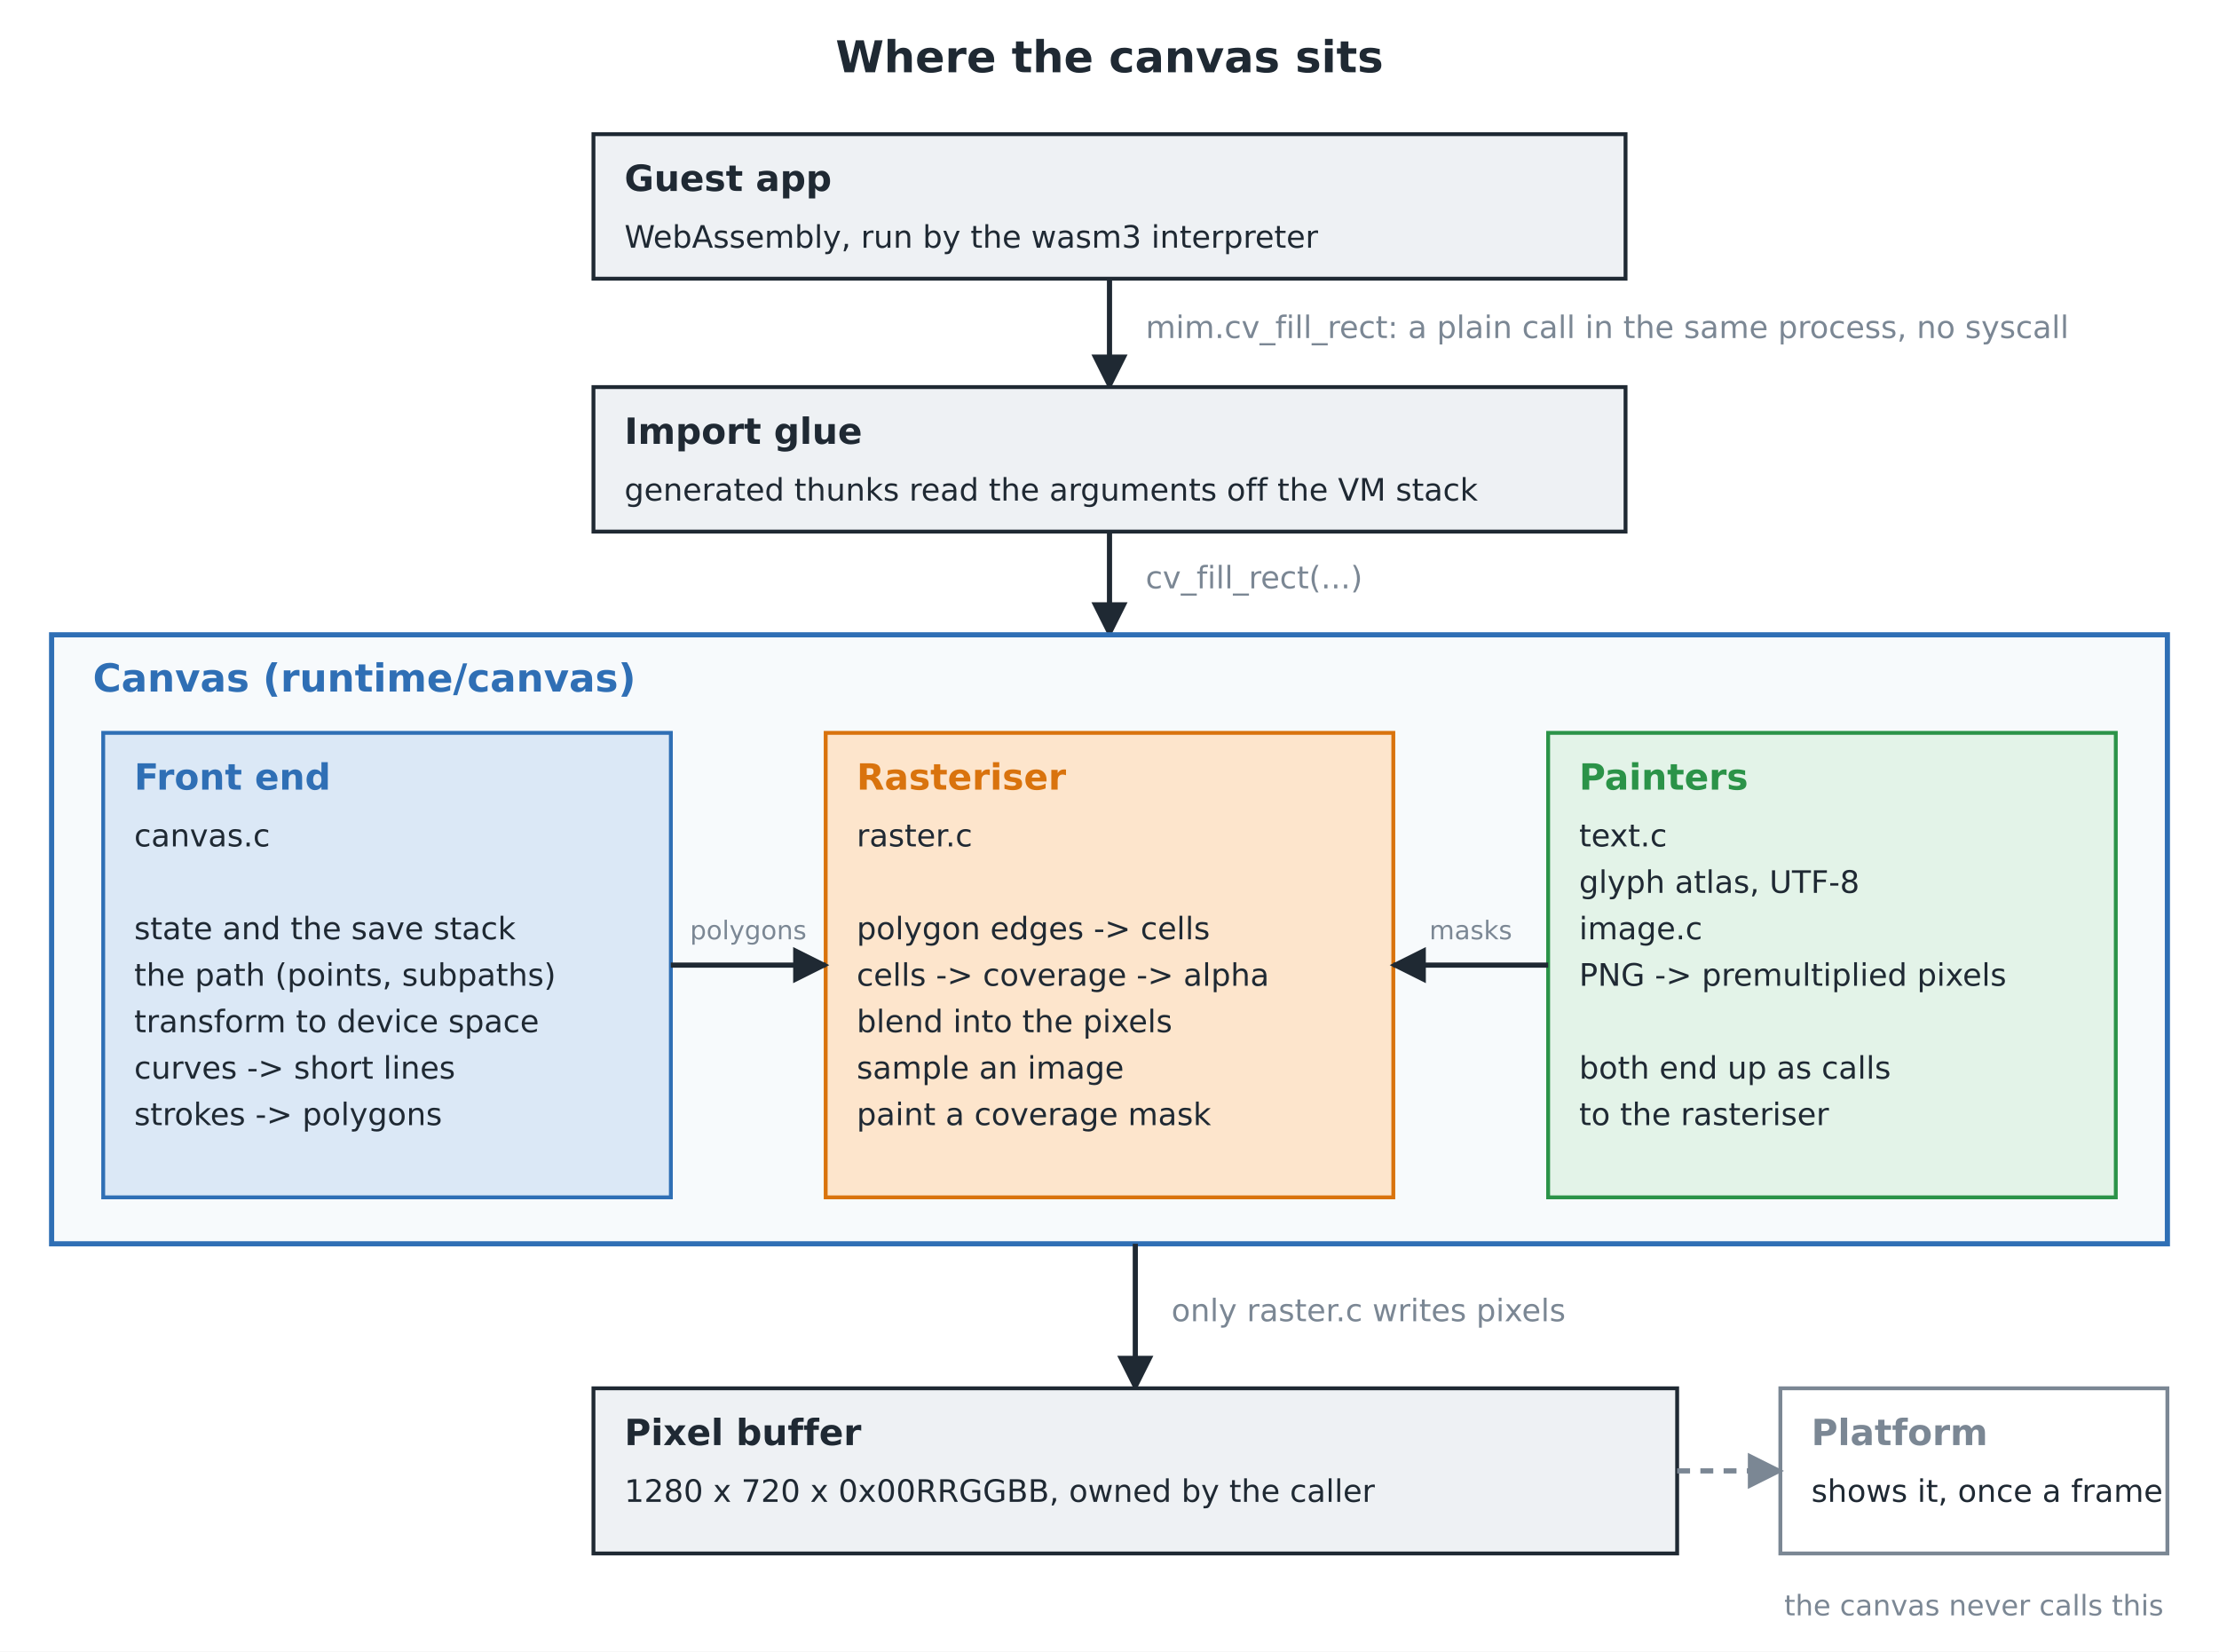
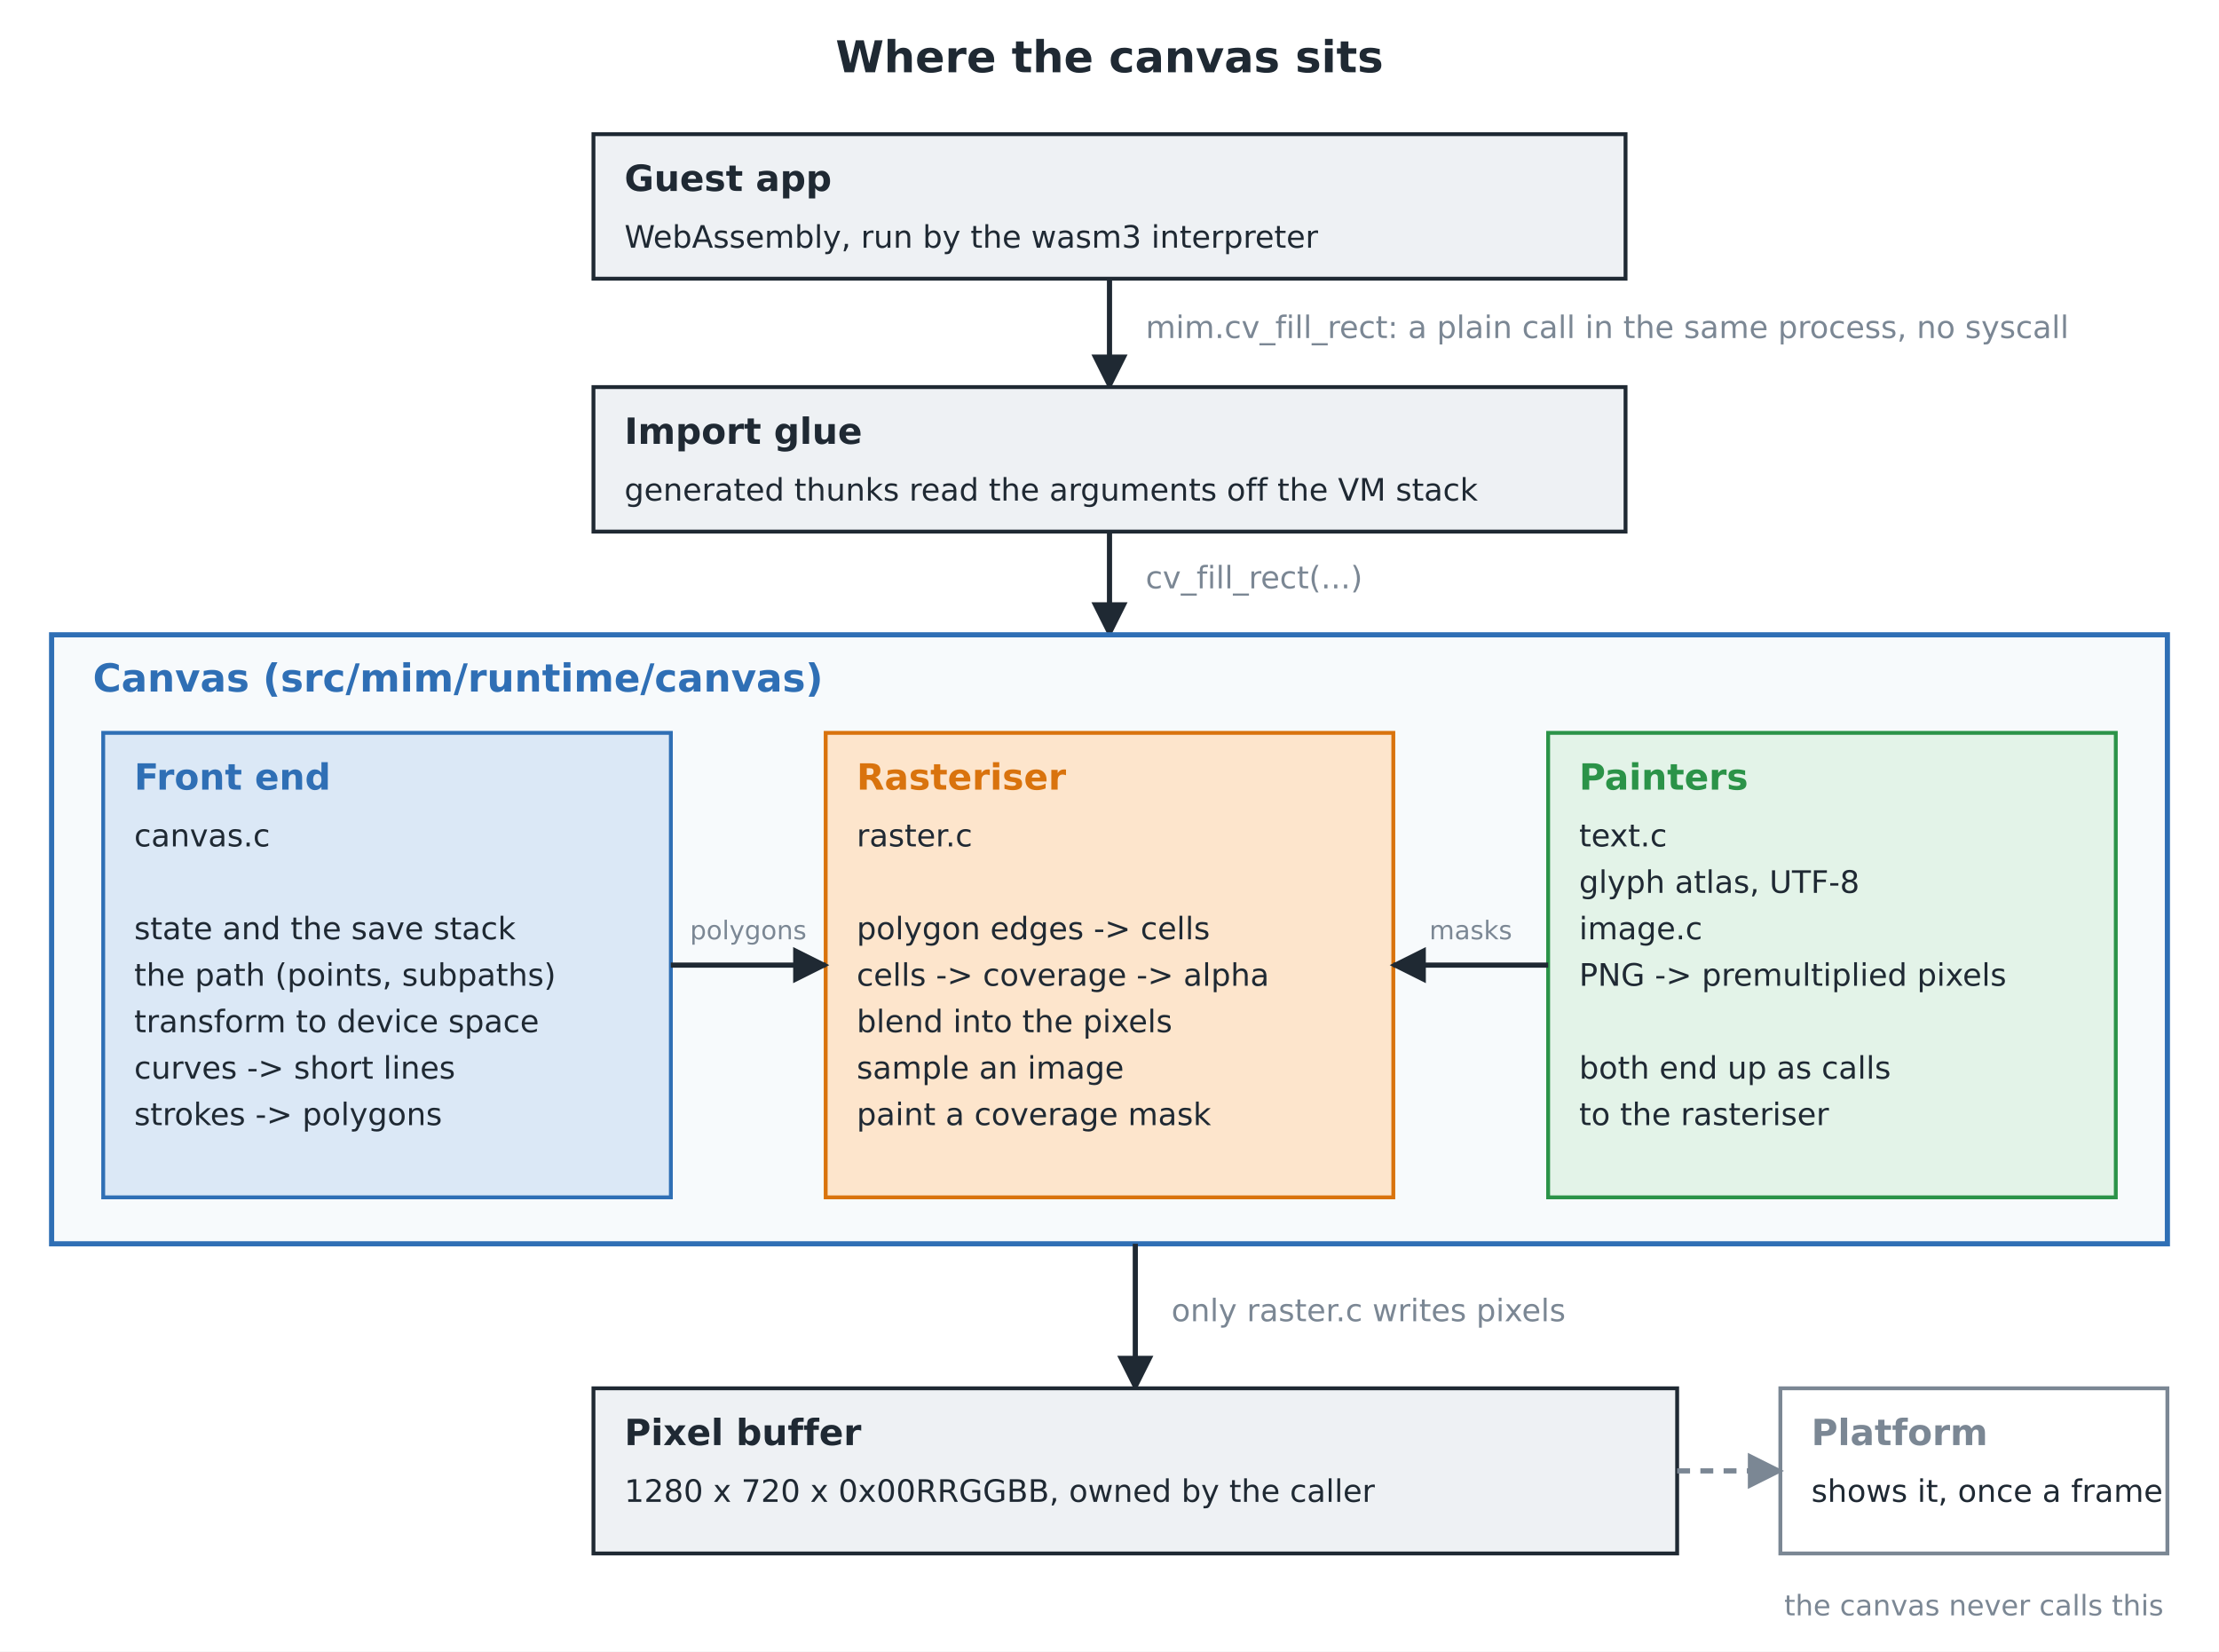
<svg xmlns="http://www.w3.org/2000/svg" width="860" height="640" viewBox="0 0 860 640">
  <defs>
    <marker id="aDown" viewBox="0 0 10 10" refX="9" refY="5" markerWidth="7" markerHeight="7" orient="auto-start-reverse">
      <path d="M0,0 L10,5 L0,10 z" fill="#d9730d" />
    </marker>
    <marker id="aUp" viewBox="0 0 10 10" refX="9" refY="5" markerWidth="7" markerHeight="7" orient="auto-start-reverse">
      <path d="M0,0 L10,5 L0,10 z" fill="#0f8b8d" />
    </marker>
    <marker id="aInk" viewBox="0 0 10 10" refX="9" refY="5" markerWidth="7" markerHeight="7" orient="auto-start-reverse">
      <path d="M0,0 L10,5 L0,10 z" fill="#1f2933" />
    </marker>
    <marker id="aMute" viewBox="0 0 10 10" refX="9" refY="5" markerWidth="7" markerHeight="7" orient="auto-start-reverse">
      <path d="M0,0 L10,5 L0,10 z" fill="#7b8794" />
    </marker>
  </defs>
  <rect width="100%" height="100%" fill="#ffffff" />
  <text x="430.0" y="28.0" font-family="DejaVu Sans, Arial, sans-serif" font-size="17" fill="#1f2933" text-anchor="middle" font-weight="bold" font-style="normal">Where the canvas sits</text>
  <rect x="230.0" y="52.0" width="400.0" height="56.0" fill="#eef1f4" fill-opacity="1.0" stroke="#1f2933" stroke-width="1.5" />
  <text x="242.0" y="74.0" font-family="DejaVu Sans, Arial, sans-serif" font-size="14" fill="#1f2933" text-anchor="start" font-weight="bold" font-style="normal">Guest app</text>
  <text x="242.0" y="96.0" font-family="DejaVu Sans, Arial, sans-serif" font-size="12" fill="#1f2933" text-anchor="start" font-weight="normal" font-style="normal">WebAssembly, run by the wasm3 interpreter</text>
  <text x="430.0" y="126.0" font-family="DejaVu Sans, Arial, sans-serif" font-size="12" fill="#1f2933" text-anchor="middle" font-weight="normal" font-style="normal" />
  <line x1="430.0" y1="108.0" x2="430.0" y2="150.0" stroke="#1f2933" stroke-width="2" marker-end="url(#aInk)" />
  <text x="444.0" y="131.0" font-family="DejaVu Sans, Arial, sans-serif" font-size="12" fill="#7b8794" text-anchor="start" font-weight="normal" font-style="normal">mim.cv_fill_rect: a plain call in the same process, no syscall</text>
  <rect x="230.0" y="150.0" width="400.0" height="56.0" fill="#eef1f4" fill-opacity="1.0" stroke="#1f2933" stroke-width="1.5" />
  <text x="242.0" y="172.0" font-family="DejaVu Sans, Arial, sans-serif" font-size="14" fill="#1f2933" text-anchor="start" font-weight="bold" font-style="normal">Import glue</text>
  <text x="242.0" y="194.0" font-family="DejaVu Sans, Arial, sans-serif" font-size="12" fill="#1f2933" text-anchor="start" font-weight="normal" font-style="normal">generated thunks read the arguments off the VM stack</text>
  <line x1="430.0" y1="206.0" x2="430.0" y2="246.0" stroke="#1f2933" stroke-width="2" marker-end="url(#aInk)" />
  <text x="444.0" y="228.0" font-family="DejaVu Sans, Arial, sans-serif" font-size="12" fill="#7b8794" text-anchor="start" font-weight="normal" font-style="normal">cv_fill_rect(...)</text>
  <rect x="20.0" y="246.0" width="820.0" height="236.0" fill="#f7fafc" fill-opacity="1.0" stroke="#2f6fb5" stroke-width="2" />
-   <text x="36.0" y="268.0" font-family="DejaVu Sans, Arial, sans-serif" font-size="15" fill="#2f6fb5" text-anchor="start" font-weight="bold" font-style="normal">Canvas  (runtime/canvas)</text>
+   <text x="36.0" y="268.0" font-family="DejaVu Sans, Arial, sans-serif" font-size="15" fill="#2f6fb5" text-anchor="start" font-weight="bold" font-style="normal">Canvas  (src/mim/runtime/canvas)</text>
  <rect x="40.0" y="284.0" width="220.0" height="180.0" fill="#dbe8f6" fill-opacity="1.0" stroke="#2f6fb5" stroke-width="1.5" />
  <text x="52.0" y="306.0" font-family="DejaVu Sans, Arial, sans-serif" font-size="14" fill="#2f6fb5" text-anchor="start" font-weight="bold" font-style="normal">Front end</text>
  <text x="52.0" y="328.0" font-family="DejaVu Sans, Arial, sans-serif" font-size="12" fill="#1f2933" text-anchor="start" font-weight="normal" font-style="normal">canvas.c</text>
  <text x="52.0" y="346.0" font-family="DejaVu Sans, Arial, sans-serif" font-size="12" fill="#1f2933" text-anchor="start" font-weight="normal" font-style="normal" />
  <text x="52.0" y="364.0" font-family="DejaVu Sans, Arial, sans-serif" font-size="12" fill="#1f2933" text-anchor="start" font-weight="normal" font-style="normal">state and the save stack</text>
  <text x="52.0" y="382.0" font-family="DejaVu Sans, Arial, sans-serif" font-size="12" fill="#1f2933" text-anchor="start" font-weight="normal" font-style="normal">the path (points, subpaths)</text>
  <text x="52.0" y="400.0" font-family="DejaVu Sans, Arial, sans-serif" font-size="12" fill="#1f2933" text-anchor="start" font-weight="normal" font-style="normal">transform to device space</text>
  <text x="52.0" y="418.0" font-family="DejaVu Sans, Arial, sans-serif" font-size="12" fill="#1f2933" text-anchor="start" font-weight="normal" font-style="normal">curves -&gt; short lines</text>
  <text x="52.0" y="436.0" font-family="DejaVu Sans, Arial, sans-serif" font-size="12" fill="#1f2933" text-anchor="start" font-weight="normal" font-style="normal">strokes -&gt; polygons</text>
  <rect x="320.0" y="284.0" width="220.0" height="180.0" fill="#fde5cc" fill-opacity="1.0" stroke="#d9730d" stroke-width="1.5" />
  <text x="332.0" y="306.0" font-family="DejaVu Sans, Arial, sans-serif" font-size="14" fill="#d9730d" text-anchor="start" font-weight="bold" font-style="normal">Rasteriser</text>
  <text x="332.0" y="328.0" font-family="DejaVu Sans, Arial, sans-serif" font-size="12" fill="#1f2933" text-anchor="start" font-weight="normal" font-style="normal">raster.c</text>
  <text x="332.0" y="346.0" font-family="DejaVu Sans, Arial, sans-serif" font-size="12" fill="#1f2933" text-anchor="start" font-weight="normal" font-style="normal" />
  <text x="332.0" y="364.0" font-family="DejaVu Sans, Arial, sans-serif" font-size="12" fill="#1f2933" text-anchor="start" font-weight="normal" font-style="normal">polygon edges -&gt; cells</text>
  <text x="332.0" y="382.0" font-family="DejaVu Sans, Arial, sans-serif" font-size="12" fill="#1f2933" text-anchor="start" font-weight="normal" font-style="normal">cells -&gt; coverage -&gt; alpha</text>
  <text x="332.0" y="400.0" font-family="DejaVu Sans, Arial, sans-serif" font-size="12" fill="#1f2933" text-anchor="start" font-weight="normal" font-style="normal">blend into the pixels</text>
  <text x="332.0" y="418.0" font-family="DejaVu Sans, Arial, sans-serif" font-size="12" fill="#1f2933" text-anchor="start" font-weight="normal" font-style="normal">sample an image</text>
  <text x="332.0" y="436.0" font-family="DejaVu Sans, Arial, sans-serif" font-size="12" fill="#1f2933" text-anchor="start" font-weight="normal" font-style="normal">paint a coverage mask</text>
  <rect x="600.0" y="284.0" width="220.0" height="180.0" fill="#e3f3e8" fill-opacity="1.0" stroke="#2b9348" stroke-width="1.5" />
  <text x="612.0" y="306.0" font-family="DejaVu Sans, Arial, sans-serif" font-size="14" fill="#2b9348" text-anchor="start" font-weight="bold" font-style="normal">Painters</text>
  <text x="612.0" y="328.0" font-family="DejaVu Sans, Arial, sans-serif" font-size="12" fill="#1f2933" text-anchor="start" font-weight="normal" font-style="normal">text.c</text>
  <text x="612.0" y="346.0" font-family="DejaVu Sans, Arial, sans-serif" font-size="12" fill="#1f2933" text-anchor="start" font-weight="normal" font-style="normal">  glyph atlas, UTF-8</text>
  <text x="612.0" y="364.0" font-family="DejaVu Sans, Arial, sans-serif" font-size="12" fill="#1f2933" text-anchor="start" font-weight="normal" font-style="normal">image.c</text>
  <text x="612.0" y="382.0" font-family="DejaVu Sans, Arial, sans-serif" font-size="12" fill="#1f2933" text-anchor="start" font-weight="normal" font-style="normal">  PNG -&gt; premultiplied pixels</text>
  <text x="612.0" y="400.0" font-family="DejaVu Sans, Arial, sans-serif" font-size="12" fill="#1f2933" text-anchor="start" font-weight="normal" font-style="normal" />
  <text x="612.0" y="418.0" font-family="DejaVu Sans, Arial, sans-serif" font-size="12" fill="#1f2933" text-anchor="start" font-weight="normal" font-style="normal">both end up as calls</text>
  <text x="612.0" y="436.0" font-family="DejaVu Sans, Arial, sans-serif" font-size="12" fill="#1f2933" text-anchor="start" font-weight="normal" font-style="normal">to the rasteriser</text>
  <line x1="260.0" y1="374.0" x2="320.0" y2="374.0" stroke="#1f2933" stroke-width="2" marker-end="url(#aInk)" />
  <text x="290.0" y="364.0" font-family="DejaVu Sans, Arial, sans-serif" font-size="10" fill="#7b8794" text-anchor="middle" font-weight="normal" font-style="normal">polygons</text>
  <line x1="600.0" y1="374.0" x2="540.0" y2="374.0" stroke="#1f2933" stroke-width="2" marker-end="url(#aInk)" />
  <text x="570.0" y="364.0" font-family="DejaVu Sans, Arial, sans-serif" font-size="10" fill="#7b8794" text-anchor="middle" font-weight="normal" font-style="normal">masks</text>
  <line x1="440.0" y1="482.0" x2="440.0" y2="538.0" stroke="#1f2933" stroke-width="2" marker-end="url(#aInk)" />
  <text x="454.0" y="512.0" font-family="DejaVu Sans, Arial, sans-serif" font-size="12" fill="#7b8794" text-anchor="start" font-weight="normal" font-style="normal">only raster.c writes pixels</text>
  <rect x="230.0" y="538.0" width="420.0" height="64.0" fill="#eef1f4" fill-opacity="1.0" stroke="#1f2933" stroke-width="1.5" />
  <text x="242.0" y="560.0" font-family="DejaVu Sans, Arial, sans-serif" font-size="14" fill="#1f2933" text-anchor="start" font-weight="bold" font-style="normal">Pixel buffer</text>
  <text x="242.0" y="582.0" font-family="DejaVu Sans, Arial, sans-serif" font-size="12" fill="#1f2933" text-anchor="start" font-weight="normal" font-style="normal">1280 x 720 x 0x00RRGGBB, owned by the caller</text>
  <rect x="690.0" y="538.0" width="150.0" height="64.0" fill="#ffffff" fill-opacity="1.0" stroke="#7b8794" stroke-width="1.5" />
  <text x="702.0" y="560.0" font-family="DejaVu Sans, Arial, sans-serif" font-size="14" fill="#7b8794" text-anchor="start" font-weight="bold" font-style="normal">Platform</text>
  <text x="702.0" y="582.0" font-family="DejaVu Sans, Arial, sans-serif" font-size="12" fill="#1f2933" text-anchor="start" font-weight="normal" font-style="normal">shows it, once a frame</text>
  <line x1="650.0" y1="570.0" x2="690.0" y2="570.0" stroke="#7b8794" stroke-width="2" stroke-dasharray="5 4" marker-end="url(#aMute)" />
  <text x="670.0" y="562.0" font-family="DejaVu Sans, Arial, sans-serif" font-size="11" fill="#1f2933" text-anchor="middle" font-weight="normal" font-style="normal" />
  <text x="765.0" y="626.0" font-family="DejaVu Sans, Arial, sans-serif" font-size="11" fill="#7b8794" text-anchor="middle" font-weight="normal" font-style="normal">the canvas never calls this</text>
</svg>
